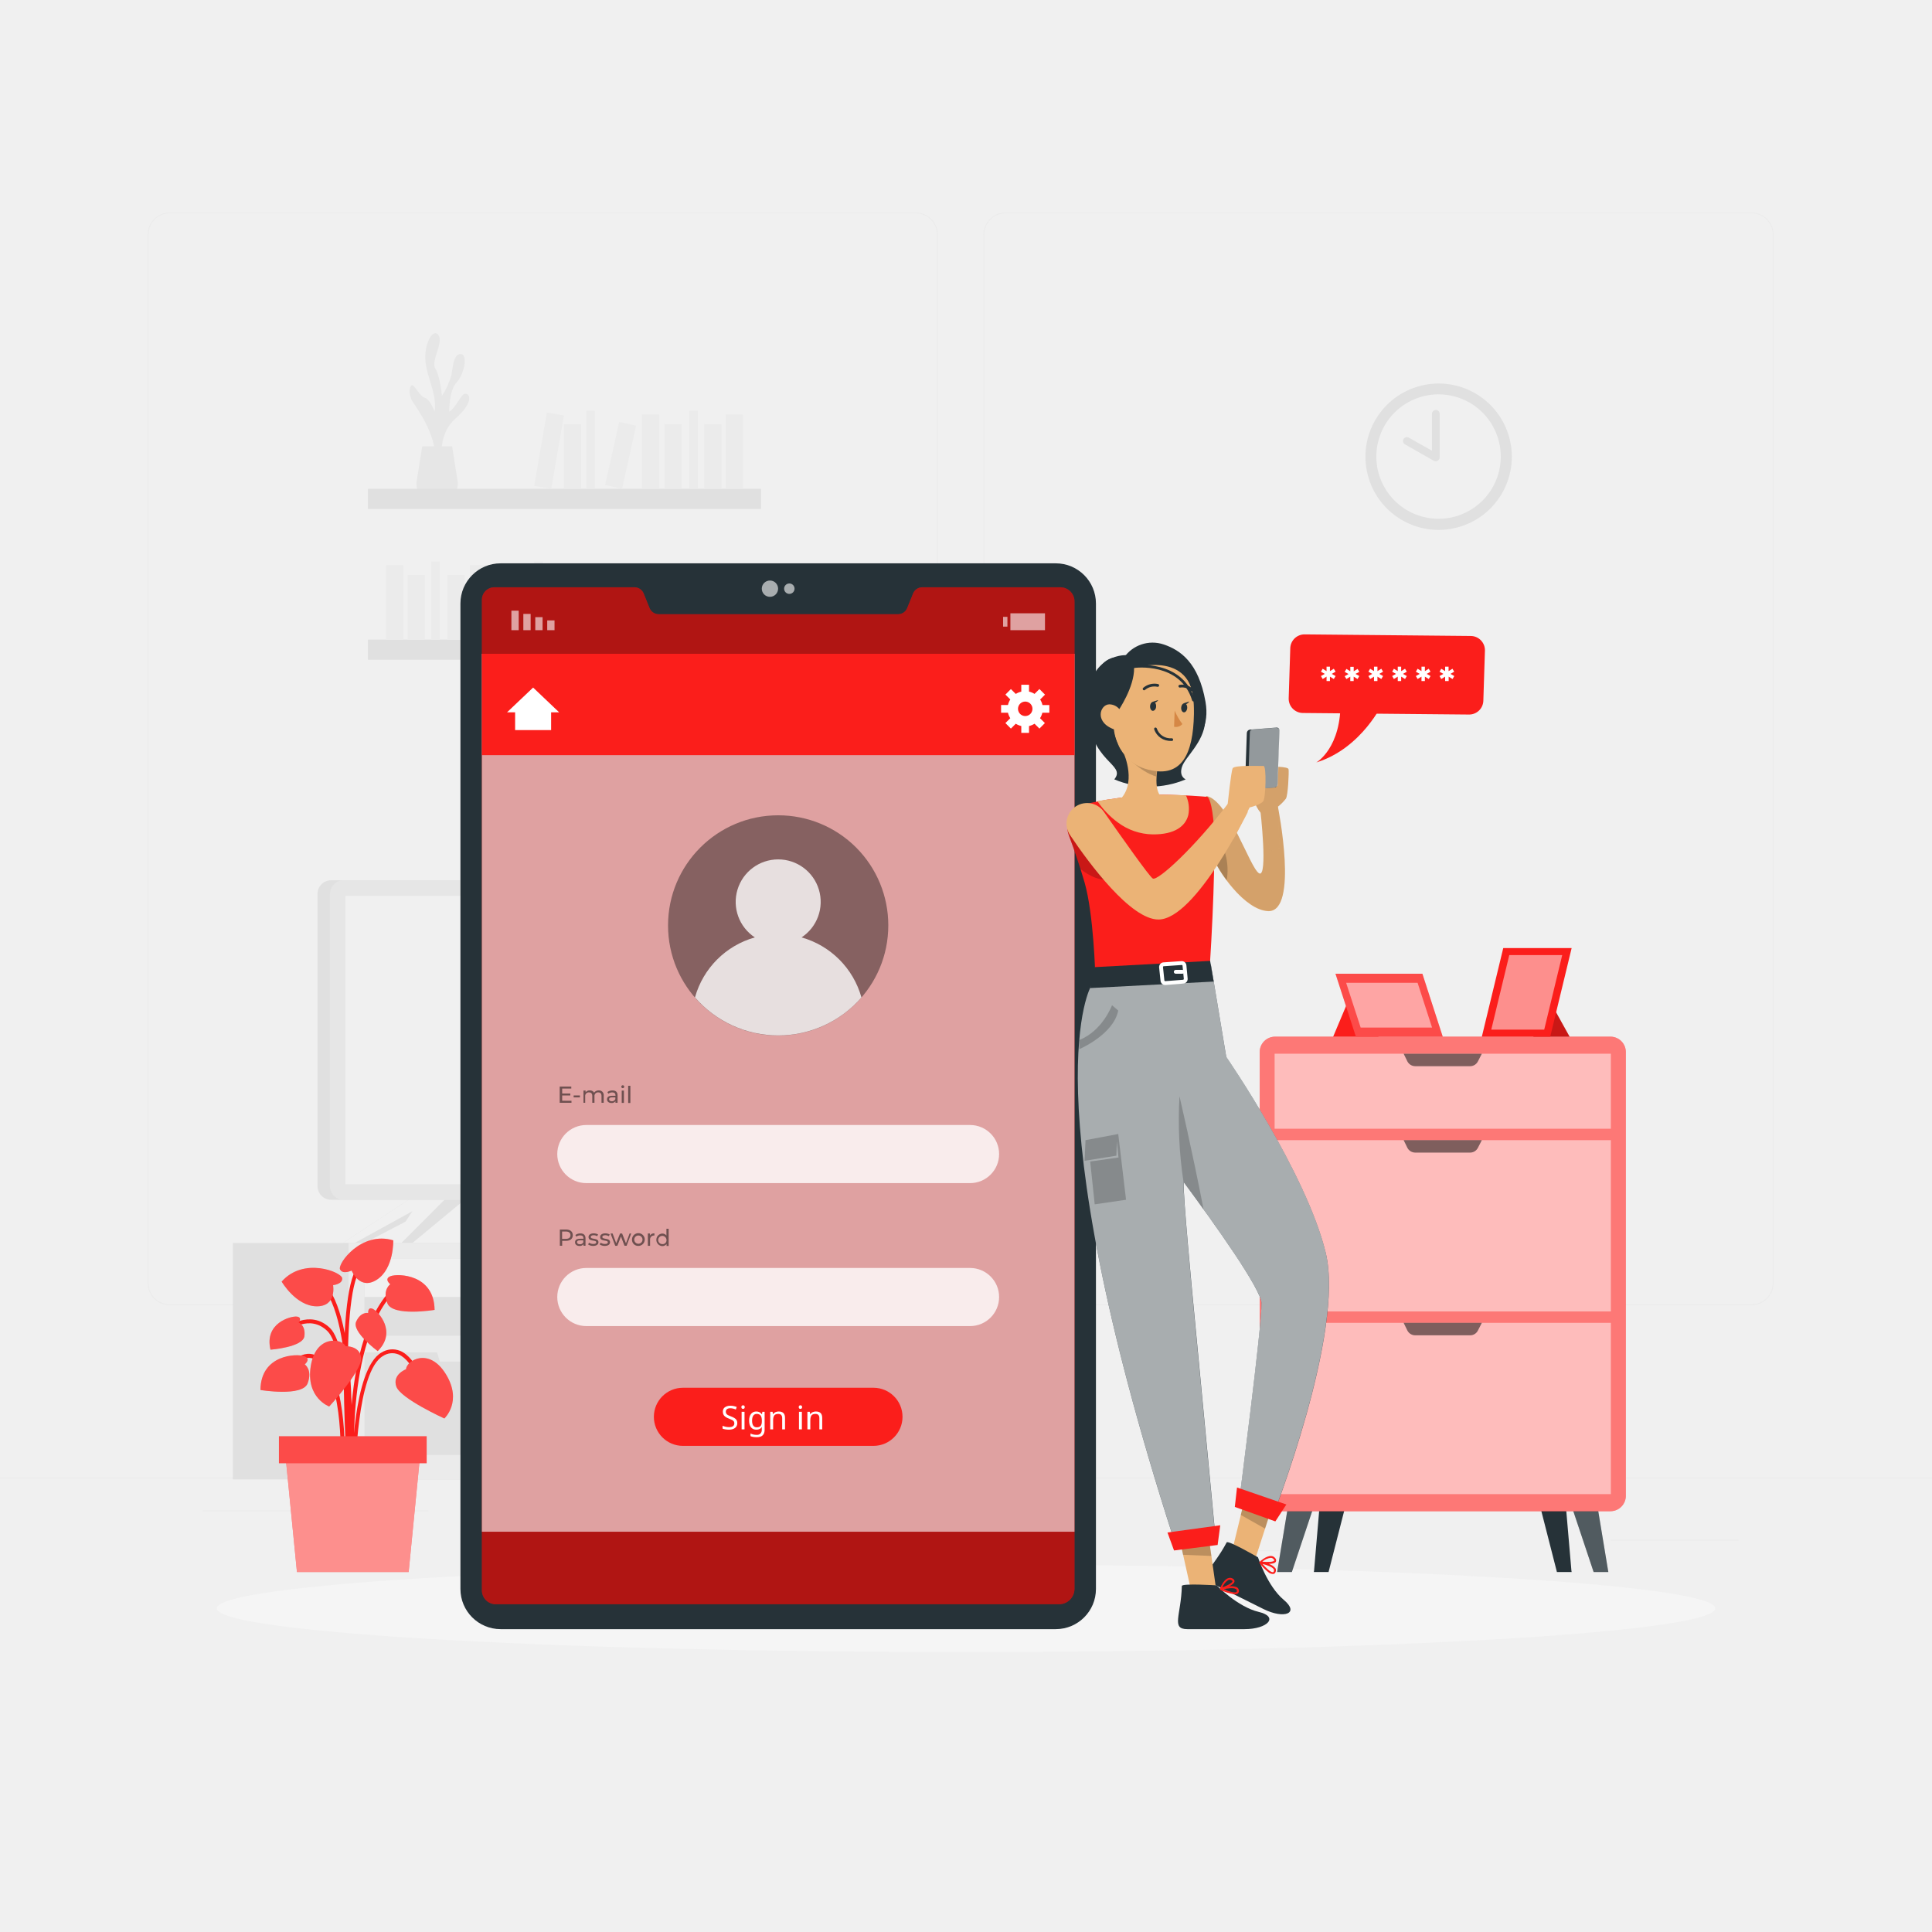
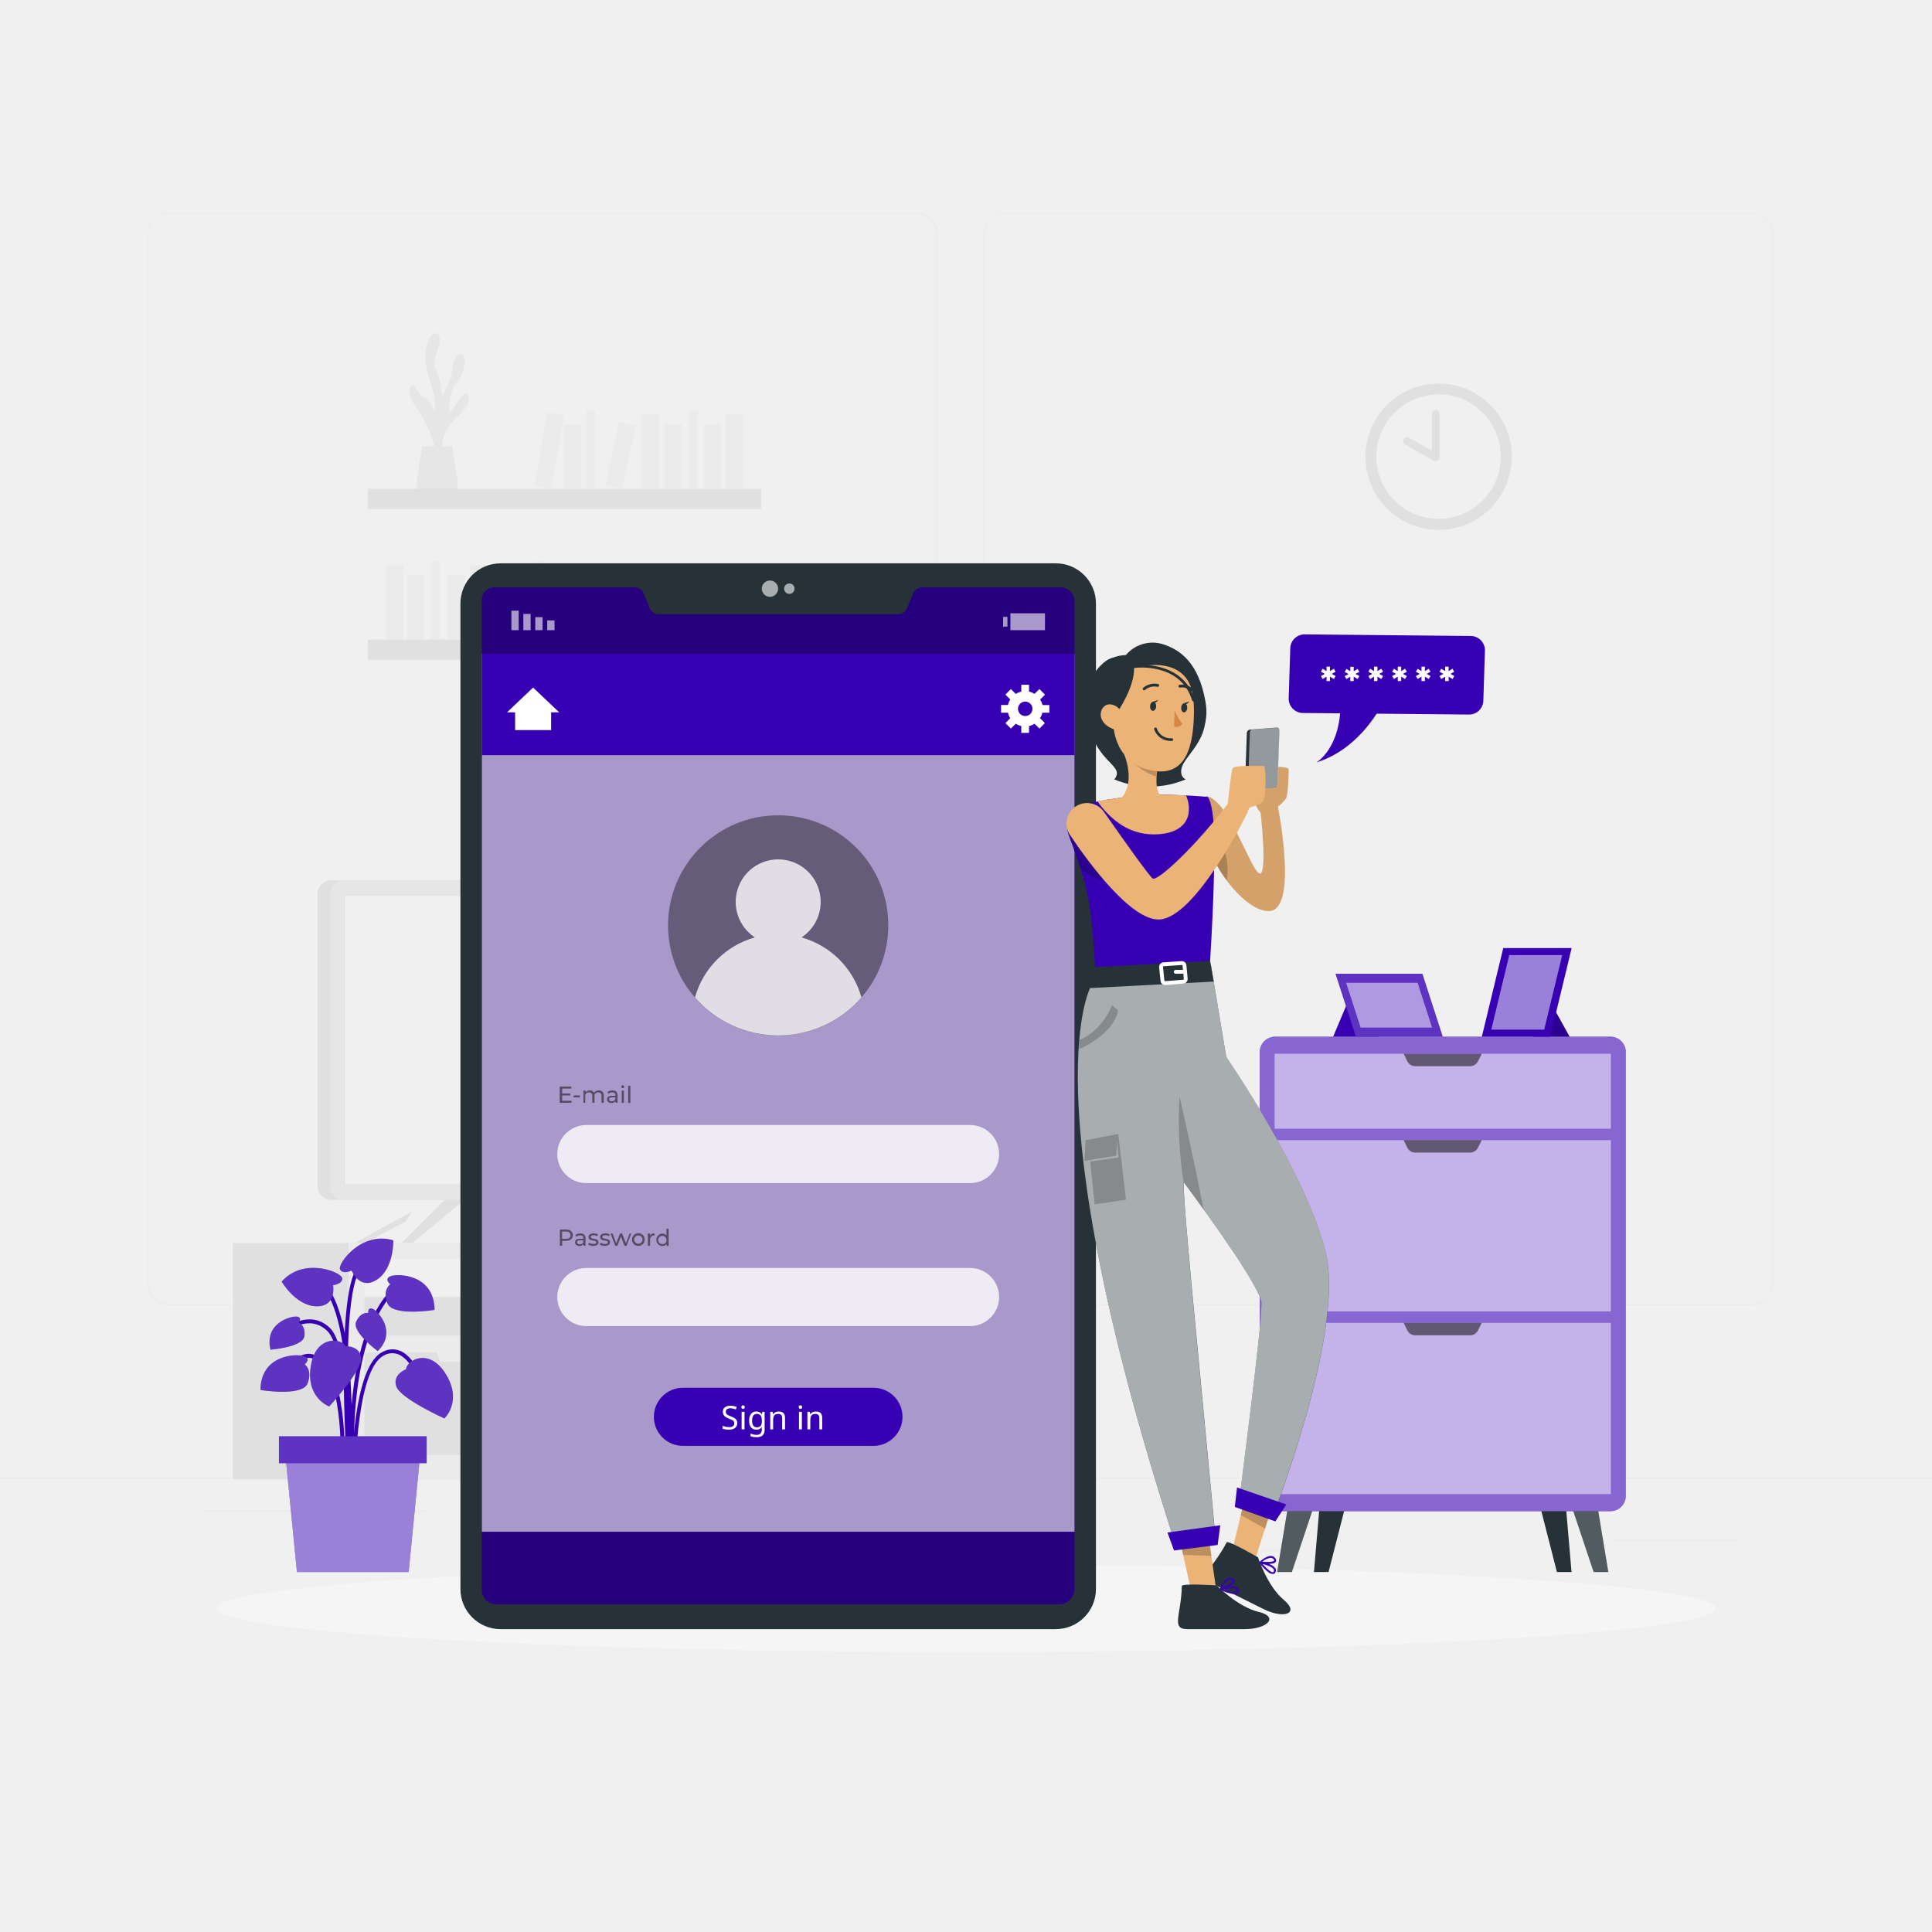
<svg xmlns="http://www.w3.org/2000/svg" viewBox="0 0 500 500">
-   <g id="freepik--background-complete--inject-39">
+   <g id="freepik--background-complete--inject-18">
    <rect y="382.4" width="500" height="0.25" style="fill:#ebebeb" />
    <rect x="416.78" y="398.49" width="33.12" height="0.25" style="fill:#ebebeb" />
    <rect x="322.53" y="401.21" width="8.69" height="0.25" style="fill:#ebebeb" />
    <rect x="396.59" y="389.21" width="19.19" height="0.25" style="fill:#ebebeb" />
    <rect x="52.46" y="390.89" width="43.19" height="0.25" style="fill:#ebebeb" />
    <rect x="104.56" y="390.89" width="6.33" height="0.25" style="fill:#ebebeb" />
    <rect x="131.47" y="395.11" width="93.68" height="0.25" style="fill:#ebebeb" />
    <path d="M237,337.8H43.91a5.71,5.71,0,0,1-5.7-5.71V60.66A5.71,5.71,0,0,1,43.91,55H237a5.71,5.71,0,0,1,5.71,5.71V332.09A5.71,5.71,0,0,1,237,337.8ZM43.91,55.2a5.46,5.46,0,0,0-5.45,5.46V332.09a5.46,5.46,0,0,0,5.45,5.46H237a5.47,5.47,0,0,0,5.46-5.46V60.66A5.47,5.47,0,0,0,237,55.2Z" style="fill:#ebebeb" />
    <path d="M453.31,337.8H260.21a5.72,5.72,0,0,1-5.71-5.71V60.66A5.72,5.72,0,0,1,260.21,55h193.1A5.71,5.71,0,0,1,459,60.66V332.09A5.71,5.71,0,0,1,453.31,337.8ZM260.21,55.2a5.47,5.47,0,0,0-5.46,5.46V332.09a5.47,5.47,0,0,0,5.46,5.46h193.1a5.47,5.47,0,0,0,5.46-5.46V60.66a5.47,5.47,0,0,0-5.46-5.46Z" style="fill:#ebebeb" />
    <polygon points="199.23 308.79 190.8 308.79 185.24 308.79 200.82 321.69 203.68 321.69 206.23 321.69 202.59 316.16 213.21 321.69 215.77 321.69 218.79 321.69 199.23 308.79" style="fill:#e0e0e0" />
    <polygon points="88.75 321.69 94.33 321.69 106.72 315.24 101.31 321.69 106.72 321.69 122.3 308.79 108.31 308.79 88.75 321.69" style="fill:#e0e0e0" />
    <polygon points="103.85 321.69 116.74 308.79 108.31 308.79 88.75 321.69 91.77 321.69 106.72 313.47 101.31 321.69 103.85 321.69" style="fill:#f0f0f0" />
    <path d="M60.26,321.69v61.18H248.68V321.69Zm185.34,24H94.33v-20H245.6Z" style="fill:#e0e0e0" />
    <path d="M90.21,321.69v61.18H248.68V321.69Zm155.39,24H94.33v-20H245.6Z" style="fill:#ebebeb" />
    <rect x="218.02" y="325.66" width="27.58" height="19.99" style="fill:#e0e0e0" />
    <rect x="94.33" y="335.65" width="39.94" height="10" style="fill:#e0e0e0" />
    <rect x="136.78" y="339.71" width="25.69" height="5.94" style="fill:#e0e0e0" />
    <rect x="168.41" y="333.5" width="30.29" height="12.15" style="fill:#e0e0e0" />
    <polygon points="124.4 350 123.67 352.39 113.84 352.39 113.11 350 94.33 350 94.33 376.55 143.18 376.55 143.18 350 124.4 350" style="fill:#e0e0e0" />
    <polygon points="175.54 350 174.81 352.39 164.99 352.39 164.26 350 145.47 350 145.47 376.55 194.33 376.55 194.33 350 175.54 350" style="fill:#e0e0e0" />
    <polygon points="226.69 350 225.96 352.39 216.14 352.39 215.4 350 196.62 350 196.62 376.55 245.47 376.55 245.47 350 226.69 350" style="fill:#e0e0e0" />
    <rect x="82.17" y="227.81" width="136.85" height="82.69" rx="3.53" style="fill:#e0e0e0" />
    <rect x="85.39" y="227.81" width="136.85" height="82.69" rx="3.53" style="fill:#e6e6e6" />
    <rect x="116.49" y="204.75" width="74.65" height="128.81" transform="translate(422.96 115.34) rotate(90)" style="fill:#f0f0f0" />
    <circle cx="372.32" cy="118.17" r="18.94" transform="translate(-17.61 94.9) rotate(-14.19)" style="fill:#e0e0e0" />
    <circle cx="372.32" cy="118.17" r="16.1" transform="translate(171.76 453.38) rotate(-76.72)" style="fill:#f0f0f0" />
    <polyline points="371.56 107.13 371.56 118.38 364.1 114.16" style="fill:#f0f0f0" />
    <path d="M371.56,119.38a1,1,0,0,1-.5-.13L363.6,115a1,1,0,0,1-.37-1.36,1,1,0,0,1,1.36-.38l6,3.38v-9.54a1,1,0,0,1,2,0v11.25a1,1,0,0,1-1,1Z" style="fill:#e0e0e0" />
    <path d="M114.37,118.24s-.92-6,3.48-9.89,4-6.16,2.75-6.46-2.41,3.56-4.34,4.62c0,0-.07-5.5,1.9-7.53s3-7.25,1.12-7.34-2.06,3.1-2.44,5.36a19.15,19.15,0,0,1-2.47,5.46s-.41-4.93-1.68-7,2.12-6.66.81-8.69-3.62,1.84-3.43,6.18,3.1,9,2.42,13.52c0,0-1.28-3.18-2.43-3.47s-2.3-2.4-3.08-3.18-1.73,1.92,0,4.43,6.19,9.23,5.51,14.66Z" style="fill:#e6e6e6" />
    <path d="M117,115.5l1.43,9a4.58,4.58,0,0,1-4.53,5.31h-1.53a4.59,4.59,0,0,1-4.54-5.31l1.44-9Z" style="fill:#e6e6e6" />
    <rect x="95.23" y="126.51" width="101.72" height="5.23" transform="translate(292.18 258.24) rotate(180)" style="fill:#e0e0e0" />
    <rect x="187.79" y="107.24" width="4.48" height="19.26" transform="translate(380.06 233.75) rotate(180)" style="fill:#ebebeb" />
    <rect x="166.12" y="107.24" width="4.48" height="19.26" transform="translate(336.72 233.75) rotate(180)" style="fill:#ebebeb" />
    <rect x="139.85" y="107" width="4.48" height="19.27" transform="translate(262.31 255.71) rotate(-170.22)" style="fill:#ebebeb" />
    <rect x="182.24" y="109.78" width="4.48" height="16.73" transform="translate(368.95 236.29) rotate(180)" style="fill:#ebebeb" />
    <rect x="171.93" y="109.78" width="4.48" height="16.73" transform="translate(348.35 236.29) rotate(180)" style="fill:#ebebeb" />
    <rect x="145.94" y="109.78" width="4.48" height="16.73" transform="translate(296.35 236.29) rotate(180)" style="fill:#ebebeb" />
    <rect x="158.37" y="109.5" width="4.48" height="16.73" transform="translate(291.83 267.75) rotate(-167.47)" style="fill:#ebebeb" />
    <rect x="178.36" y="106.29" width="2.24" height="20.22" transform="translate(358.96 232.8) rotate(180)" style="fill:#ebebeb" />
    <rect x="151.7" y="106.29" width="2.24" height="20.22" transform="translate(305.65 232.8) rotate(180)" style="fill:#ebebeb" />
    <rect x="95.23" y="165.52" width="101.72" height="5.23" style="fill:#e0e0e0" />
    <rect x="99.91" y="146.26" width="4.48" height="19.27" style="fill:#ebebeb" />
    <rect x="121.58" y="146.26" width="4.48" height="19.27" style="fill:#ebebeb" />
    <rect x="147.85" y="146.02" width="4.48" height="19.27" transform="translate(-24.26 27.75) rotate(-9.78)" style="fill:#ebebeb" />
    <rect x="105.47" y="148.8" width="4.48" height="16.73" style="fill:#ebebeb" />
    <rect x="115.77" y="148.8" width="4.48" height="16.73" style="fill:#ebebeb" />
    <rect x="141.76" y="148.8" width="4.48" height="16.73" style="fill:#ebebeb" />
    <rect x="129.33" y="148.51" width="4.48" height="16.73" transform="translate(-30.89 32.27) rotate(-12.53)" style="fill:#ebebeb" />
    <rect x="111.58" y="145.3" width="2.24" height="20.22" style="fill:#ebebeb" />
    <rect x="138.24" y="145.3" width="2.24" height="20.22" style="fill:#ebebeb" />
    <rect x="165.36" y="150.28" width="21.84" height="15.07" style="fill:#ebebeb" />
  </g>
-   <g id="freepik--Shadow--inject-39">
-     <ellipse id="freepik--path--inject-39" cx="250" cy="416.24" rx="193.89" ry="11.32" style="fill:#f5f5f5" />
-   </g>
-   <g id="freepik--Plant--inject-39">
-     <path d="M90.55,379.14c0-.3-1-30-5.81-34.65-4.62-4.48-9.94-.16-10.17,0l-.64-.77c.06-.05,6.24-5.09,11.5,0,5.09,4.94,6.08,34.09,6.12,35.33Z" style="fill:#FB1E1B" />
-     <path d="M91,385c-.14-1.46-3.31-35.74,9.62-50.59l.76.66C88.7,349.58,91.93,384.54,92,384.89Z" style="fill:#FB1E1B" />
-     <path d="M90.73,381.25l-1-.07c0-.4,2.53-40.11-6.9-48.77l.68-.74C93.28,340.66,90.84,379.59,90.73,381.25Z" style="fill:#FB1E1B" />
-     <path d="M92,381.22H91c0-1.1.31-26.93,7.69-31.16a5.3,5.3,0,0,1,4.84-.47c4.48,1.86,6.69,9.79,6.78,10.12l-1,.27c0-.08-2.17-7.8-6.19-9.46a4.29,4.29,0,0,0-4,.41C92.27,354.86,92,381,92,381.22Z" style="fill:#FB1E1B" />
-     <path d="M89.11,381.24l-1-.06c0-.2,1.1-20.31-4.31-27.38-1.3-1.68-2.69-2.49-4.16-2.38-3.5.24-6.46,5.4-6.48,5.45l-.88-.49c.14-.23,3.25-5.68,7.29-6,1.82-.13,3.51.8,5,2.78C90.24,360.56,89.16,380.4,89.11,381.24Z" style="fill:#FB1E1B" />
-     <path d="M90.06,384c-.14-2-3.55-48,2.47-56.18l.8.6c-5.8,7.85-2.3,55-2.27,55.5Z" style="fill:#FB1E1B" />
-     <path d="M105.08,354.36s-3.59,1.33-2.52,4.46S115,367.1,115,367.1s4.76-4.37.39-11.47S105.18,352.12,105.08,354.36Z" style="fill:#FB1E1B" />
+   <g id="freepik--Shadow--inject-18">
+     <ellipse id="freepik--path--inject-18" cx="250" cy="416.24" rx="193.89" ry="11.32" style="fill:#f5f5f5" />
+   </g>
+   <g id="freepik--Plant--inject-18">
+     <path d="M90.55,379.14c0-.3-1-30-5.81-34.65-4.62-4.48-9.94-.16-10.17,0l-.64-.77c.06-.05,6.24-5.09,11.5,0,5.09,4.94,6.08,34.09,6.12,35.33Z" style="fill:#3700B3" />
+     <path d="M91,385c-.14-1.46-3.31-35.74,9.62-50.59l.76.66C88.7,349.58,91.93,384.54,92,384.89Z" style="fill:#3700B3" />
+     <path d="M90.73,381.25l-1-.07c0-.4,2.53-40.11-6.9-48.77l.68-.74C93.28,340.66,90.84,379.59,90.73,381.25Z" style="fill:#3700B3" />
+     <path d="M92,381.22H91c0-1.1.31-26.93,7.69-31.16a5.3,5.3,0,0,1,4.84-.47c4.48,1.86,6.69,9.79,6.78,10.12l-1,.27c0-.08-2.17-7.8-6.19-9.46a4.29,4.29,0,0,0-4,.41C92.27,354.86,92,381,92,381.22Z" style="fill:#3700B3" />
+     <path d="M89.11,381.24l-1-.06c0-.2,1.1-20.31-4.31-27.38-1.3-1.68-2.69-2.49-4.16-2.38-3.5.24-6.46,5.4-6.48,5.45l-.88-.49c.14-.23,3.25-5.68,7.29-6,1.82-.13,3.51.8,5,2.78C90.24,360.56,89.16,380.4,89.11,381.24Z" style="fill:#3700B3" />
+     <path d="M90.06,384c-.14-2-3.55-48,2.47-56.18l.8.6c-5.8,7.85-2.3,55-2.27,55.5Z" style="fill:#3700B3" />
+     <path d="M105.08,354.36s-3.59,1.33-2.52,4.46S115,367.1,115,367.1s4.76-4.37.39-11.47S105.18,352.12,105.08,354.36Z" style="fill:#3700B3" />
    <path d="M105.08,354.36s-3.59,1.33-2.52,4.46S115,367.1,115,367.1s4.76-4.37.39-11.47S105.18,352.12,105.08,354.36Z" style="fill:#fff;opacity:0.2;isolation:isolate" />
-     <path d="M89.45,348.4s3.83-.16,4,3.14S85.2,364,85.2,364s-6.08-2.19-4.78-10.43S88.49,346.37,89.45,348.4Z" style="fill:#FB1E1B" />
+     <path d="M89.45,348.4s3.83-.16,4,3.14S85.2,364,85.2,364s-6.08-2.19-4.78-10.43S88.49,346.37,89.45,348.4Z" style="fill:#3700B3" />
    <path d="M89.45,348.4s3.83-.16,4,3.14S85.2,364,85.2,364s-6.08-2.19-4.78-10.43S88.49,346.37,89.45,348.4Z" style="fill:#fff;opacity:0.2;isolation:isolate" />
-     <path d="M86.2,332.6s2.56-.28,2.35-1.83-9.93-5.56-15.66.91c0,0,3.67,6.31,9,6.39S86.2,332.6,86.2,332.6Z" style="fill:#FB1E1B" />
+     <path d="M86.2,332.6s2.56-.28,2.35-1.83-9.93-5.56-15.66.91c0,0,3.67,6.31,9,6.39S86.2,332.6,86.2,332.6Z" style="fill:#3700B3" />
    <path d="M86.2,332.6s2.56-.28,2.35-1.83-9.93-5.56-15.66.91c0,0,3.67,6.31,9,6.39S86.2,332.6,86.2,332.6Z" style="fill:#fff;opacity:0.2;isolation:isolate" />
-     <path d="M91,328.82s-2.31,1.12-3-.31,5.49-10,13.78-7.51c0,0,.22,7.3-4.24,10.18S91,328.82,91,328.82Z" style="fill:#FB1E1B" />
+     <path d="M91,328.82s-2.31,1.12-3-.31,5.49-10,13.78-7.51c0,0,.22,7.3-4.24,10.18S91,328.82,91,328.82Z" style="fill:#3700B3" />
    <path d="M91,328.82s-2.31,1.12-3-.31,5.49-10,13.78-7.51c0,0,.22,7.3-4.24,10.18S91,328.82,91,328.82Z" style="fill:#fff;opacity:0.2;isolation:isolate" />
-     <path d="M78.87,353.1s1.76-1.42-.14-2.12-11.24-.49-11.33,8.75c0,0,10.87,1.81,12.21-1.71S78.87,353.1,78.87,353.1Z" style="fill:#FB1E1B" />
+     <path d="M78.87,353.1s1.76-1.42-.14-2.12-11.24-.49-11.33,8.75c0,0,10.87,1.81,12.21-1.71S78.87,353.1,78.87,353.1Z" style="fill:#3700B3" />
    <path d="M78.87,353.1s1.76-1.42-.14-2.12-11.24-.49-11.33,8.75c0,0,10.87,1.81,12.21-1.71S78.87,353.1,78.87,353.1Z" style="fill:#fff;opacity:0.2;isolation:isolate" />
-     <path d="M101,332.37s-1.77-1.43.14-2.12,11.23-.5,11.33,8.75c0,0-10.87,1.8-12.22-1.72S101,332.37,101,332.37Z" style="fill:#FB1E1B" />
+     <path d="M101,332.37s-1.77-1.43.14-2.12,11.23-.5,11.33,8.75c0,0-10.87,1.8-12.22-1.72S101,332.37,101,332.37Z" style="fill:#3700B3" />
    <path d="M101,332.37s-1.77-1.43.14-2.12,11.23-.5,11.33,8.75c0,0-10.87,1.8-12.22-1.72S101,332.37,101,332.37Z" style="fill:#fff;opacity:0.2;isolation:isolate" />
-     <path d="M95.29,339.81s-.16-1.73,1.24-1.05,6.26,5.93,1.22,10.91c0,0-6.79-5-5.57-7.65S95.29,339.81,95.29,339.81Z" style="fill:#FB1E1B" />
+     <path d="M95.29,339.81s-.16-1.73,1.24-1.05,6.26,5.93,1.22,10.91c0,0-6.79-5-5.57-7.65S95.29,339.81,95.29,339.81Z" style="fill:#3700B3" />
    <path d="M95.29,339.81s-.16-1.73,1.24-1.05,6.26,5.93,1.22,10.91c0,0-6.79-5-5.57-7.65S95.29,339.81,95.29,339.81Z" style="fill:#fff;opacity:0.2;isolation:isolate" />
-     <path d="M77.29,342.28s1.06-1.38-.49-1.55S68.35,342.4,70,349.3c0,0,8.42-.63,8.78-3.5S77.29,342.28,77.29,342.28Z" style="fill:#FB1E1B" />
+     <path d="M77.29,342.28s1.06-1.38-.49-1.55S68.35,342.4,70,349.3c0,0,8.42-.63,8.78-3.5S77.29,342.28,77.29,342.28Z" style="fill:#3700B3" />
    <path d="M77.29,342.28s1.06-1.38-.49-1.55S68.35,342.4,70,349.3c0,0,8.42-.63,8.78-3.5S77.29,342.28,77.29,342.28Z" style="fill:#fff;opacity:0.2;isolation:isolate" />
-     <polygon points="105.76 406.84 76.85 406.84 73.73 375.19 108.87 375.19 105.76 406.84" style="fill:#FB1E1B" />
+     <polygon points="105.76 406.84 76.85 406.84 73.73 375.19 108.87 375.19 105.76 406.84" style="fill:#3700B3" />
    <polygon points="105.76 406.84 76.85 406.84 73.73 375.19 108.87 375.19 105.76 406.84" style="fill:#fff;opacity:0.5;isolation:isolate" />
-     <rect x="72.19" y="371.7" width="38.23" height="6.98" style="fill:#FB1E1B" />
+     <rect x="72.19" y="371.7" width="38.23" height="6.98" style="fill:#3700B3" />
    <rect x="72.19" y="371.7" width="38.23" height="6.98" style="fill:#fff;opacity:0.2;isolation:isolate" />
  </g>
-   <g id="freepik--Interior--inject-39">
+   <g id="freepik--Interior--inject-18">
    <polyline points="340.02 406.84 340.08 406.47 341.77 386.69 348.98 386.69 343.83 406.84" style="fill:#263238" />
    <polyline points="406.74 406.84 406.68 406.47 404.98 386.69 397.78 386.69 402.93 406.84" style="fill:#263238" />
    <polyline points="330.52 406.84 330.58 406.47 333.86 386.69 341.06 386.69 334.33 406.84" style="fill:#263238" />
    <polyline points="416.24 406.84 416.17 406.47 412.9 386.69 405.7 386.69 412.43 406.84" style="fill:#263238" />
    <g style="opacity:0.2;isolation:isolate">
      <polyline points="330.52 406.84 330.58 406.47 333.86 386.69 341.06 386.69 334.33 406.84" style="fill:#fff" />
      <polyline points="416.24 406.84 416.17 406.47 412.9 386.69 405.7 386.69 412.43 406.84" style="fill:#fff" />
    </g>
-     <rect x="326.01" y="268.29" width="94.75" height="122.81" rx="3.98" style="fill:#FB1E1B" />
+     <rect x="326.01" y="268.29" width="94.75" height="122.81" rx="3.98" style="fill:#3700B3" />
    <rect x="326.01" y="268.29" width="94.75" height="122.81" rx="3.98" style="fill:#fff;opacity:0.4;isolation:isolate" />
    <rect x="329.87" y="295.07" width="87.02" height="44.33" style="fill:#fff;opacity:0.5;isolation:isolate" />
    <rect x="329.87" y="342.35" width="87.02" height="44.33" style="fill:#fff;opacity:0.5;isolation:isolate" />
    <rect x="329.87" y="272.7" width="87.02" height="19.41" style="fill:#fff;opacity:0.5;isolation:isolate" />
    <path d="M380.5,275.93H366.26a2.3,2.3,0,0,1-2.05-1.28l-.95-1.95H383.5l-1,1.95A2.27,2.27,0,0,1,380.5,275.93Z" style="opacity:0.5;isolation:isolate" />
    <path d="M380.5,298.29H366.26a2.28,2.28,0,0,1-2.05-1.28l-.95-1.94H383.5l-1,1.94A2.25,2.25,0,0,1,380.5,298.29Z" style="opacity:0.5;isolation:isolate" />
    <path d="M380.5,345.58H366.26a2.28,2.28,0,0,1-2.05-1.28l-.95-1.95H383.5l-1,1.95A2.25,2.25,0,0,1,380.5,345.58Z" style="opacity:0.5;isolation:isolate" />
-     <polygon points="398.69 254.74 406.21 268.29 396.85 268.29 398.69 254.74" style="fill:#FB1E1B" />
+     <polygon points="398.69 254.74 406.21 268.29 396.85 268.29 398.69 254.74" style="fill:#3700B3" />
    <polygon points="398.69 254.74 406.21 268.29 396.85 268.29 398.69 254.74" style="opacity:0.2;isolation:isolate" />
-     <polygon points="401.2 268.29 383.5 268.29 389.04 245.36 406.74 245.36 401.2 268.29" style="fill:#FB1E1B" />
+     <polygon points="401.2 268.29 383.5 268.29 389.04 245.36 406.74 245.36 401.2 268.29" style="fill:#3700B3" />
    <polygon points="385.94 266.47 390.6 247.18 404.3 247.18 399.64 266.47 385.94 266.47" style="fill:#fff;opacity:0.5;isolation:isolate" />
-     <polygon points="349.41 257.85 345.02 268.29 356.76 268.29 349.41 257.85" style="fill:#FB1E1B" />
-     <polygon points="373.38 268.29 350.9 268.29 345.62 252 368.11 252 373.38 268.29" style="fill:#FB1E1B" />
+     <polygon points="349.41 257.85 345.02 268.29 356.76 268.29 349.41 257.85" style="fill:#3700B3" />
+     <polygon points="373.38 268.29 350.9 268.29 345.62 252 368.11 252 373.38 268.29" style="fill:#3700B3" />
    <polygon points="373.38 268.29 350.9 268.29 345.62 252 368.11 252 373.38 268.29" style="fill:#fff;opacity:0.2;isolation:isolate" />
    <polygon points="352.14 265.94 348.38 254.35 366.87 254.35 370.62 265.94 352.14 265.94" style="fill:#fff;opacity:0.5;isolation:isolate" />
  </g>
-   <g id="freepik--Device--inject-39">
+   <g id="freepik--Device--inject-18">
    <rect x="119.16" y="145.79" width="164.47" height="275.83" rx="10.4" style="fill:#263238" />
-     <path d="M278.08,155.7V411.18a4,4,0,0,1-4.09,4H128.36a3.6,3.6,0,0,1-3.65-3.69V155.37a3.24,3.24,0,0,1,3.13-3.38h36.41a2.57,2.57,0,0,1,2.34,1.63l1.51,3.72a2.55,2.55,0,0,0,2.34,1.62h62a2.53,2.53,0,0,0,2.34-1.6l1.51-3.73a2.57,2.57,0,0,1,2.34-1.64h35.89A3.67,3.67,0,0,1,278.08,155.7Z" style="fill:#FB1E1B" />
+     <path d="M278.08,155.7V411.18a4,4,0,0,1-4.09,4H128.36a3.6,3.6,0,0,1-3.65-3.69V155.37a3.24,3.24,0,0,1,3.13-3.38h36.41a2.57,2.57,0,0,1,2.34,1.63l1.51,3.72a2.55,2.55,0,0,0,2.34,1.62h62a2.53,2.53,0,0,0,2.34-1.6l1.51-3.73a2.57,2.57,0,0,1,2.34-1.64h35.89A3.67,3.67,0,0,1,278.08,155.7Z" style="fill:#3700B3" />
    <path d="M278.08,155.7V411.18a4,4,0,0,1-4.09,4H128.36a3.6,3.6,0,0,1-3.65-3.69V155.37a3.24,3.24,0,0,1,3.13-3.38h36.41a2.57,2.57,0,0,1,2.34,1.63l1.51,3.72a2.55,2.55,0,0,0,2.34,1.62h62a2.53,2.53,0,0,0,2.34-1.6l1.51-3.73a2.57,2.57,0,0,1,2.34-1.64h35.89A3.67,3.67,0,0,1,278.08,155.7Z" style="opacity:0.3;isolation:isolate" />
    <rect x="124.71" y="169.2" width="153.37" height="227.21" style="fill:#fff;opacity:0.6;isolation:isolate" />
    <rect x="141.61" y="160.56" width="1.89" height="2.53" transform="translate(285.12 323.65) rotate(180)" style="fill:#fff;opacity:0.6;isolation:isolate" />
    <rect x="138.52" y="159.72" width="1.89" height="3.37" transform="translate(278.94 322.81) rotate(180)" style="fill:#fff;opacity:0.6;isolation:isolate" />
    <rect x="135.44" y="158.88" width="1.89" height="4.21" transform="translate(272.77 321.97) rotate(180)" style="fill:#fff;opacity:0.6;isolation:isolate" />
    <rect x="132.35" y="158.03" width="1.89" height="5.05" transform="translate(266.59 321.12) rotate(180)" style="fill:#fff;opacity:0.6;isolation:isolate" />
    <rect x="259.6" y="159.64" width="1.12" height="2.53" style="fill:#fff;opacity:0.6;isolation:isolate" />
    <rect x="261.5" y="158.72" width="8.95" height="4.37" transform="translate(531.94 321.81) rotate(180)" style="fill:#fff;opacity:0.6;isolation:isolate" />
    <path d="M201.37,152.35a2.11,2.11,0,1,1-2.11-2.11A2.1,2.1,0,0,1,201.37,152.35Z" style="fill:#fff;opacity:0.6;isolation:isolate" />
    <path d="M205.63,152.35a1.35,1.35,0,1,1-1.35-1.35A1.35,1.35,0,0,1,205.63,152.35Z" style="fill:#fff;opacity:0.6;isolation:isolate" />
-     <rect x="124.71" y="169.2" width="153.37" height="26.23" style="fill:#FB1E1B" />
+     <rect x="124.71" y="169.2" width="153.37" height="26.23" style="fill:#3700B3" />
    <path d="M271.57,184.46v-2h-1.78a4.43,4.43,0,0,0-.6-1.43l1.26-1.26L269,178.32l-1.26,1.26a4.5,4.5,0,0,0-1.43-.59v-1.78h-2V179a4.6,4.6,0,0,0-1.43.59l-1.26-1.26-1.42,1.43,1.26,1.26a4.43,4.43,0,0,0-.6,1.43h-1.78v2h1.78a4.47,4.47,0,0,0,.6,1.42l-1.26,1.26,1.42,1.43,1.26-1.26a4.88,4.88,0,0,0,1.43.6v1.77h2v-1.77a4.77,4.77,0,0,0,1.43-.6l1.26,1.26,1.42-1.43-1.26-1.26a4.47,4.47,0,0,0,.6-1.42Zm-6.24.85a1.87,1.87,0,1,1,1.87-1.86A1.86,1.86,0,0,1,265.33,185.31Z" style="fill:#fff" />
    <polygon points="137.97 177.94 131.22 184.35 133.31 184.35 133.31 188.95 142.63 188.95 142.63 184.35 144.71 184.35 137.97 177.94" style="fill:#fff" />
    <path d="M229.89,239.47A28.5,28.5,0,1,1,201.4,211,28.44,28.44,0,0,1,229.89,239.47Z" style="opacity:0.4;isolation:isolate" />
    <path d="M222.94,258.13a28.5,28.5,0,0,1-43.08,0,22.38,22.38,0,0,1,15.49-15.53,11,11,0,1,1,12.09,0A22.41,22.41,0,0,1,222.94,258.13Z" style="fill:#fff;opacity:0.8" />
    <g style="opacity:0.5;isolation:isolate">
      <path d="M147.9,284.88v.52h-3.05v-4.2h3v.52h-2.36V283h2.11v.51h-2.11v1.36Z" />
      <path d="M148.46,283.5h1.62v.5h-1.62Z" />
      <path d="M156.24,283.57v1.83h-.57v-1.76c0-.63-.3-.93-.82-.93a.92.92,0,0,0-1,1.05v1.64h-.57v-1.76c0-.63-.3-.93-.83-.93a.92.92,0,0,0-1,1.05v1.64H151v-3.18h.55v.48a1.25,1.25,0,0,1,1.09-.51,1.18,1.18,0,0,1,1.11.59,1.43,1.43,0,0,1,1.22-.59A1.22,1.22,0,0,1,156.24,283.57Z" />
      <path d="M159.83,283.48v1.92h-.55V285a1.18,1.18,0,0,1-1,.46c-.72,0-1.18-.39-1.18-.94s.33-.93,1.28-.93h.91v-.11c0-.49-.28-.77-.85-.77a1.62,1.62,0,0,0-1,.34l-.24-.43a2.07,2.07,0,0,1,1.31-.41C159.33,282.19,159.83,282.61,159.83,283.48Zm-.58.95V284h-.89c-.57,0-.73.23-.73.5s.26.51.7.51A.93.93,0,0,0,159.25,284.43Z" />
      <path d="M160.79,281.24a.38.38,0,0,1,.39-.38.38.38,0,1,1-.39.38Zm.11,1h.57v3.18h-.57Z" />
      <path d="M162.57,281h.57v4.45h-.57Z" />
    </g>
    <g style="opacity:0.8">
      <path d="M251.05,306.19H151.74a7.52,7.52,0,0,1-7.52-7.52h0a7.52,7.52,0,0,1,7.52-7.52h99.31a7.52,7.52,0,0,1,7.52,7.52h0A7.52,7.52,0,0,1,251.05,306.19Z" style="fill:#fff" />
    </g>
    <g style="opacity:0.5">
      <path d="M148.24,319.67c0,.91-.66,1.46-1.75,1.46h-1v1.27h-.6v-4.2h1.64C147.58,318.2,148.24,318.75,148.24,319.67Zm-.6,0c0-.6-.4-.95-1.17-.95h-1v1.89h1C147.24,320.61,147.64,320.26,147.64,319.67Z" />
      <path d="M151.53,320.48v1.92H151V322a1.17,1.17,0,0,1-1,.46c-.72,0-1.18-.39-1.18-.94s.33-.93,1.28-.93H151v-.11c0-.49-.28-.77-.85-.77a1.62,1.62,0,0,0-1,.34l-.24-.43a2.1,2.1,0,0,1,1.32-.41C151,319.19,151.53,319.61,151.53,320.48Zm-.58.95V321h-.89c-.57,0-.73.23-.73.5s.27.51.7.51A.92.92,0,0,0,151,321.43Z" />
      <path d="M152.2,322.06l.24-.45a2,2,0,0,0,1.11.33c.53,0,.76-.16.76-.43,0-.72-2-.1-2-1.37,0-.56.51-.95,1.32-.95a2.32,2.32,0,0,1,1.16.29l-.25.45a1.67,1.67,0,0,0-.91-.25c-.51,0-.75.19-.75.44,0,.75,2,.14,2,1.37,0,.58-.53.95-1.37.95A2.27,2.27,0,0,1,152.2,322.06Z" />
      <path d="M155.2,322.06l.24-.45a2.06,2.06,0,0,0,1.12.33c.53,0,.75-.16.75-.43,0-.72-2-.1-2-1.37,0-.56.51-.95,1.33-.95a2.34,2.34,0,0,1,1.16.29l-.25.45a1.73,1.73,0,0,0-.92-.25c-.5,0-.75.19-.75.44,0,.75,2,.14,2,1.37,0,.58-.53.95-1.38.95A2.29,2.29,0,0,1,155.2,322.06Z" />
      <path d="M163.36,319.22l-1.19,3.18h-.55L160.7,320l-.93,2.41h-.55L158,319.22h.54l.93,2.53,1-2.53H161l1,2.54.94-2.54Z" />
      <path d="M163.56,320.81a1.65,1.65,0,1,1,1.65,1.63A1.58,1.58,0,0,1,163.56,320.81Zm2.72,0a1.07,1.07,0,1,0-2.14,0,1.07,1.07,0,1,0,2.14,0Z" />
      <path d="M169.37,319.19v.56h-.13a1,1,0,0,0-1,1.08v1.58h-.58v-3.18h.55v.53A1.22,1.22,0,0,1,169.37,319.19Z" />
      <path d="M173.05,318v4.45h-.55v-.5a1.35,1.35,0,0,1-1.14.54,1.63,1.63,0,0,1,0-3.25,1.35,1.35,0,0,1,1.11.51V318Zm-.57,2.86a1.07,1.07,0,1,0-1.07,1.12A1,1,0,0,0,172.48,320.81Z" />
    </g>
    <g style="opacity:0.8">
      <path d="M251.05,343.19H151.74a7.52,7.52,0,0,1-7.52-7.52h0a7.52,7.52,0,0,1,7.52-7.52h99.31a7.52,7.52,0,0,1,7.52,7.52h0A7.52,7.52,0,0,1,251.05,343.19Z" style="fill:#fff" />
    </g>
-     <path d="M226.05,374.19H176.74a7.52,7.52,0,0,1-7.52-7.52h0a7.52,7.52,0,0,1,7.52-7.52h49.31a7.52,7.52,0,0,1,7.52,7.52h0A7.52,7.52,0,0,1,226.05,374.19Z" style="fill:#FB1E1B" />
+     <path d="M226.05,374.19H176.74a7.52,7.52,0,0,1-7.52-7.52h0a7.52,7.52,0,0,1,7.52-7.52h49.31a7.52,7.52,0,0,1,7.52,7.52h0A7.52,7.52,0,0,1,226.05,374.19Z" style="fill:#3700B3" />
    <text transform="translate(186.56 369.92)" style="font-size:8.476px;fill:#fff;font-family:Montserrat-Medium, Montserrat;font-weight:500">Sign in</text>
  </g>
-   <g id="freepik--speech-bubble--inject-39">
-     <path d="M380.1,184.92l-42.94-.4a3.7,3.7,0,0,1-3.65-3.74l.41-12.95a3.69,3.69,0,0,1,3.73-3.65l43,.41a3.7,3.7,0,0,1,3.65,3.74l-.41,12.95A3.68,3.68,0,0,1,380.1,184.92Z" style="fill:#FB1E1B" />
-     <path d="M358,181.65s-5.44,12-17.34,15.67c0,0,6.6-3.7,6.26-16.31Z" style="fill:#FB1E1B" />
+   <g id="freepik--speech-bubble--inject-18">
+     <path d="M380.1,184.92l-42.94-.4a3.7,3.7,0,0,1-3.65-3.74l.41-12.95a3.69,3.69,0,0,1,3.73-3.65l43,.41a3.7,3.7,0,0,1,3.65,3.74l-.41,12.95A3.68,3.68,0,0,1,380.1,184.92Z" style="fill:#3700B3" />
+     <path d="M358,181.65s-5.44,12-17.34,15.67c0,0,6.6-3.7,6.26-16.31Z" style="fill:#3700B3" />
    <path d="M344.65,174.4l1,.56-.46.77-1-.62,0,1.14h-.88v-1.14l-1,.62-.45-.77,1-.56-1-.56.45-.77,1,.62v-1.15h.88l0,1.15,1-.62.46.77Z" style="fill:#fff" />
    <path d="M350.79,174.4l1,.56-.46.77-1-.62,0,1.14h-.88v-1.14l-1,.62L348,175l1-.56-1-.56.46-.77,1,.62v-1.15h.88l0,1.15,1-.62.46.77Z" style="fill:#fff" />
    <path d="M356.94,174.4l1,.56-.46.77-1-.62,0,1.14h-.89v-1.14l-1,.62-.45-.77,1-.56-1-.56.45-.77,1,.62v-1.15h.89l0,1.15,1-.62.46.77Z" style="fill:#fff" />
    <path d="M363.08,174.4l1,.56-.46.77-1-.62,0,1.14h-.88v-1.14l-1,.62-.45-.77,1-.56-1-.56.45-.77,1,.62v-1.15h.88l0,1.15,1-.62.46.77Z" style="fill:#fff" />
    <path d="M369.22,174.4l1,.56-.46.77-1-.62,0,1.14h-.88v-1.14l-1,.62-.46-.77,1-.56-1-.56.46-.77,1,.62v-1.15h.88l0,1.15,1-.62.46.77Z" style="fill:#fff" />
    <path d="M375.37,174.4l1,.56-.46.77-1-.62,0,1.14H374v-1.14l-1,.62-.45-.77,1-.56-1-.56.45-.77,1,.62v-1.15h.89l0,1.15,1-.62.46.77Z" style="fill:#fff" />
  </g>
-   <g id="freepik--Character--inject-39">
+   <g id="freepik--Character--inject-18">
    <path d="M312.14,206c5.72.89,11.27,18.51,13.68,20s.34-16.5.34-16.5l4.58-.61s5.42,27.12-2.49,26.92c-6-.15-13.2-10.22-15-15.35Z" style="fill:#ebb376" />
    <path d="M328.25,235.74c-3.65-.09-7.74-3.84-10.78-7.92a30.19,30.19,0,0,1-4.18-7.43l-.59-7.4-.56-7c5.72.89,11.27,18.51,13.68,20s.34-16.5.34-16.5l4.58-.61S336.16,235.94,328.25,235.74Z" style="opacity:0.1;isolation:isolate" />
    <path d="M317.47,227.82a30.19,30.19,0,0,1-4.18-7.43l-.59-7.4h0S318.94,219.27,317.47,227.82Z" style="opacity:0.2;isolation:isolate" />
    <path d="M291.08,169.56s-10.19-.12-9.7,13.89,10.29,14.2,7,18.25a23.67,23.67,0,0,0,18.48,0s-1.81-.71-.95-3.28,5.58-6.25,6-11.67S301.62,168.16,291.08,169.56Z" style="fill:#263238" />
    <path d="M301.15,196.38s13-2.41,10.83-14.77c-1.78-10.13-6.51-13.38-10.83-14.83a9,9,0,0,0-10.31,3.46s-8.82-2.5-7.29,12S294.66,203,301.15,196.38Z" style="fill:#263238" />
    <polygon points="324.85 403.49 319.07 400.53 321.17 391.89 323.11 383.98 330.39 386.36 327.46 395.43 324.85 403.49" style="fill:#ebb376" />
    <path d="M317.46,399.17c.34-.64,8.1,3.86,8.1,3.86s2.43,7.47,6.66,11,.12,5.05-5.23,2.39l-13.24-6.6C310,407.91,313.94,405.85,317.46,399.17Z" style="fill:#263238" />
-     <path d="M328.19,406.83a13.43,13.43,0,0,1-2.25-2.32.16.16,0,0,1,0-.07h0a.28.28,0,0,1,0-.09h0a.13.13,0,0,1,0-.06h0a.15.15,0,0,1,.06-.09c.07-.07,1.67-1.6,3-1.51a1.37,1.37,0,0,1,1,.54.82.82,0,0,1,.19.94c-.24.41-1,.54-1.84.57a3.66,3.66,0,0,1,1.7,1.09.94.94,0,0,1,.15.75c-.11.54-.4.71-.62.76A1.85,1.85,0,0,1,328.19,406.83Zm-1.45-2.09c.93,1.09,2.18,2.27,2.71,2.14.05,0,.19,0,.26-.39a.49.49,0,0,0-.09-.4C329.21,405.47,327.73,405,326.74,404.74Zm2.66-1.41a.9.9,0,0,0-.49-.17,3.93,3.93,0,0,0-2.23,1c1.41.14,2.87.08,3.07-.27.06-.11-.07-.3-.16-.41A.86.86,0,0,0,329.4,403.33Z" style="fill:#FB1E1B" />
+     <path d="M328.19,406.83a13.43,13.43,0,0,1-2.25-2.32.16.16,0,0,1,0-.07h0a.28.28,0,0,1,0-.09h0a.13.13,0,0,1,0-.06h0a.15.15,0,0,1,.06-.09c.07-.07,1.67-1.6,3-1.51a1.37,1.37,0,0,1,1,.54.82.82,0,0,1,.19.94c-.24.41-1,.54-1.84.57a3.66,3.66,0,0,1,1.7,1.09.94.94,0,0,1,.15.75c-.11.54-.4.71-.62.76A1.85,1.85,0,0,1,328.19,406.83Zm-1.45-2.09c.93,1.09,2.18,2.27,2.71,2.14.05,0,.19,0,.26-.39a.49.49,0,0,0-.09-.4C329.21,405.47,327.73,405,326.74,404.74Zm2.66-1.41a.9.9,0,0,0-.49-.17,3.93,3.93,0,0,0-2.23,1c1.41.14,2.87.08,3.07-.27.06-.11-.07-.3-.16-.41A.86.86,0,0,0,329.4,403.33Z" style="fill:#3700B3" />
    <polygon points="327.39 395.61 321.11 392.06 323.07 384.06 330.38 386.4 327.39 395.61" style="opacity:0.2;isolation:isolate" />
    <polygon points="314.65 410.71 308.04 410.71 306.15 402.21 304.43 394.42 312.16 393.24 313.48 402.49 314.65 410.71" style="fill:#ebb376" />
    <path d="M305.86,410.45c0-.73,9-.16,9-.16s5.51,5.6,10.86,6.86,2.36,4.47-3.62,4.47H307.27C303,421.62,305.68,418,305.86,410.45Z" style="fill:#263238" />
-     <path d="M319.53,412.58a11.34,11.34,0,0,1-3.71-1.13l-.08-.06h0l0-.05a.31.31,0,0,1,0-.19c0-.08.79-2.17,2-2.68a1.38,1.38,0,0,1,1.16,0c.41.2.6.45.59.76,0,.47-.67.94-1.4,1.33a3.54,3.54,0,0,1,2,.22,1,1,0,0,1,.48.6.87.87,0,0,1-.22,1A1.24,1.24,0,0,1,319.53,412.58Zm-2.89-1.28c1.32.55,3,1.05,3.38.7,0,0,.15-.12.06-.47a.47.47,0,0,0-.25-.31C319.18,410.84,317.65,411.07,316.64,411.3Zm1.6-2.47a.94.94,0,0,0-.36.08,4,4,0,0,0-1.54,1.92c1.33-.5,2.61-1.2,2.63-1.6,0-.13-.19-.24-.31-.3A.92.92,0,0,0,318.24,408.83Z" style="fill:#FB1E1B" />
+     <path d="M319.53,412.58a11.34,11.34,0,0,1-3.71-1.13l-.08-.06h0l0-.05a.31.31,0,0,1,0-.19c0-.08.79-2.17,2-2.68a1.38,1.38,0,0,1,1.16,0c.41.2.6.45.59.76,0,.47-.67.94-1.4,1.33a3.54,3.54,0,0,1,2,.22,1,1,0,0,1,.48.6.87.87,0,0,1-.22,1A1.24,1.24,0,0,1,319.53,412.58Zm-2.89-1.28c1.32.55,3,1.05,3.38.7,0,0,.15-.12.06-.47a.47.47,0,0,0-.25-.31C319.18,410.84,317.65,411.07,316.64,411.3Zm1.6-2.47a.94.94,0,0,0-.36.08,4,4,0,0,0-1.54,1.92c1.33-.5,2.61-1.2,2.63-1.6,0-.13-.19-.24-.31-.3A.92.92,0,0,0,318.24,408.83Z" style="fill:#3700B3" />
    <polygon points="313.5 402.68 306.17 402.38 304.44 394.5 312.17 393.28 313.5 402.68" style="opacity:0.2;isolation:isolate" />
    <path d="M282.42,255.14l16.23-2.6,14.71-3,4,24s20.71,30,25.73,50.64-13.81,68.52-13.81,68.52l-8.65-3.83s6-46.05,5.86-51.58c-.09-3.6-11.9-20.2-20.16-31.39-.24,2.81,2.44,30.82,2.44,30.82l5.83,61.4H303.7C266.22,281.73,282.42,255.14,282.42,255.14Z" style="fill:#263238" />
    <path d="M303.7,398.08h10.86l-5.83-61.4s-2.66-28.2-2.44-30.82c1.63,2.21,3.4,4.62,5.19,7.11,7.27,10.11,14.9,21.38,15,24.27.14,5.54-5.86,51.59-5.86,51.59l8.65,3.83s18.83-47.9,13.81-68.53-25.73-50.63-25.73-50.63l-4-24-14.71,3-16.23,2.6S266.22,281.73,303.7,398.08Z" style="fill:#fff;opacity:0.6;isolation:isolate" />
-     <polygon points="320.14 384.96 332.91 389.36 330.06 393.74 319.57 389.99 320.14 384.96" style="fill:#FB1E1B" />
-     <polygon points="302.14 396.61 315.8 394.74 315.12 399.84 303.84 401.26 302.14 396.61" style="fill:#FB1E1B" />
+     <polygon points="320.14 384.96 332.91 389.36 330.06 393.74 319.57 389.99 320.14 384.96" style="fill:#3700B3" />
+     <polygon points="302.14 396.61 315.8 394.74 315.12 399.84 303.84 401.26 302.14 396.61" style="fill:#3700B3" />
    <path d="M306.29,305.86c1.63,2.21,3.4,4.62,5.19,7.11-2.86-14.82-6.23-29.25-6.23-29.25A106.13,106.13,0,0,0,306.29,305.86Z" style="opacity:0.2;isolation:isolate" />
-     <path d="M313.07,250.48l-29.61,2.05s-.4-15.86-2.76-24.11c-.32-1.11-.67-2.27-1.06-3.51-.55-1.74-1.18-3.61-1.9-5.65-.17-.48-.6-1.68-1.12-3.07a6.14,6.14,0,0,1,1.45-6.51,6,6,0,0,1,3-1.63c2.18-.48,4.33-.93,5.5-1.11a107.16,107.16,0,0,1,13.4-1.27c3.8,0,8,.22,10.4.39l2.08.16s.94.21,1.54,5.72C314.53,217.12,314.27,231.64,313.07,250.48Z" style="fill:#FB1E1B" />
+     <path d="M313.07,250.48l-29.61,2.05s-.4-15.86-2.76-24.11c-.32-1.11-.67-2.27-1.06-3.51-.55-1.74-1.18-3.61-1.9-5.65-.17-.48-.6-1.68-1.12-3.07a6.14,6.14,0,0,1,1.45-6.51,6,6,0,0,1,3-1.63c2.18-.48,4.33-.93,5.5-1.11a107.16,107.16,0,0,1,13.4-1.27c3.8,0,8,.22,10.4.39l2.08.16s.94.21,1.54,5.72C314.53,217.12,314.27,231.64,313.07,250.48Z" style="fill:#3700B3" />
    <path d="M299,212c-7.47-1.35-9.57-4.67-9.57-4.67,5-4.26,1.44-12.26,1.44-12.26l9,2.15a26,26,0,0,0-.55,3.79c-.35,5.49,2.13,5.67,2.13,5.67C302.82,209.69,299,212,299,212Z" style="fill:#ebb376" />
    <path d="M299.8,197.17a26,26,0,0,0-.55,3.79c-4.31-1.23-8.41-5.94-8.41-5.94Z" style="opacity:0.2;isolation:isolate" />
    <path d="M299.14,171.52c7.85.71,10,5.14,9.85,13.29-.19,10.18-3.08,17.17-12.71,14.12C283.2,194.8,286.09,170.35,299.14,171.52Z" style="fill:#ebb376" />
    <path d="M304,183.91a16.68,16.68,0,0,0,2,3.47,2.18,2.18,0,0,1-2.15.7Z" style="fill:#d58745" />
    <path d="M299.2,182.84c0,.64-.43,1.14-.86,1.12s-.74-.58-.7-1.23.43-1.14.86-1.12S299.24,182.19,299.2,182.84Z" style="fill:#263238" />
    <path d="M298.31,181.63l1.45-.46S299,182.31,298.31,181.63Z" style="fill:#263238" />
    <path d="M307.25,183.24c-.05.64-.43,1.14-.86,1.11s-.75-.57-.7-1.22.42-1.15.86-1.12S307.29,182.59,307.25,183.24Z" style="fill:#263238" />
    <path d="M306.36,182l1.45-.46S307,182.71,306.36,182Z" style="fill:#263238" />
    <path d="M296.09,178.65a.39.39,0,0,1-.25-.1.38.38,0,0,1,0-.52,4.47,4.47,0,0,1,3.86-1,.36.36,0,0,1-.16.71,3.76,3.76,0,0,0-3.18.78A.36.36,0,0,1,296.09,178.65Z" style="fill:#263238" />
    <path d="M308.42,178.88a.4.4,0,0,1-.23-.08,3.27,3.27,0,0,0-2.75-.86.37.37,0,0,1-.44-.26.36.36,0,0,1,.25-.44,4,4,0,0,1,3.4,1,.36.36,0,0,1,.05.51A.35.35,0,0,1,308.42,178.88Z" style="fill:#263238" />
    <path d="M289.36,184s4.25-6.13,4.14-11.16c0,0,16.14-5,15.49,10.91,0,0,2.78-13.89-10.69-15.42s-15.2,18.24-8.75,24.75C289.55,193.07,286.72,187.82,289.36,184Z" style="fill:#263238" />
    <path d="M290.49,185.76a3.45,3.45,0,0,0-3.42-3.48c-2.46.05-4.07,4.94,1.88,6.69C289.8,189.22,290.37,188.41,290.49,185.76Z" style="fill:#ebb376" />
    <path d="M303.09,191.74a4.4,4.4,0,0,1-4.39-3,.35.35,0,0,1,.23-.44.36.36,0,0,1,.45.24,3.72,3.72,0,0,0,3.85,2.52.36.36,0,0,1,.38.33.36.36,0,0,1-.33.38Z" style="fill:#263238" />
    <path d="M308.87,181.53a.36.36,0,0,1-.34-.25c-3.06-10-14.78-8.44-14.89-8.42a.35.35,0,1,1-.1-.7c.12,0,12.43-1.65,15.67,8.91a.35.35,0,0,1-.24.44Z" style="fill:#263238" />
    <path d="M329.2,198.42s4.13-.07,4.27.65-.13,6.77-.68,7.62a12.39,12.39,0,0,1-2.05,2.07l.4,10.72-2.46.86-2.23-9.81s-2.53-2.47-1.79-5.6S329.2,198.42,329.2,198.42Z" style="fill:#ebb376" />
    <path d="M329.2,198.42s4.13-.07,4.27.65-.13,6.77-.68,7.62a12.39,12.39,0,0,1-2.05,2.07l.4,10.72-2.46.86-2.23-9.81s-2.53-2.47-1.79-5.6S329.2,198.42,329.2,198.42Z" style="opacity:0.1;isolation:isolate" />
    <path d="M322.19,203.7a.63.63,0,0,0,.69.65l7-.54a.82.82,0,0,0,.74-.77l.5-14a.71.71,0,0,0-.7-.75l-7,.54a.92.92,0,0,0-.74.87Z" style="fill:#263238" />
    <path d="M323.46,189.56,323,203.68a.54.54,0,0,0,.61.62l5.95-.46c.4,0,1.12-.31,1.13-.71l.5-14.16c0-.4-.69-.66-1.09-.63l-6,.46A.72.72,0,0,0,323.46,189.56Z" style="fill:#fff;opacity:0.5" />
    <path d="M315.05,214.32l2.67-6.23s.87-8.35,1.29-9.25,7.22-.56,8-.61.6,8.28-.11,9.16-3.49,1.58-3.49,1.58l-4.27,8.28Z" style="fill:#ebb376" />
    <path d="M307.53,210.94c-.72,2.86-3.49,5.06-9.22,5a15.46,15.46,0,0,1-9-3.08,22.36,22.36,0,0,1-5.3-5.52c.83-.15,1.67-.28,2.51-.41a107.16,107.16,0,0,1,13.4-1.27c2.37,0,4.88.07,7,.18A8.21,8.21,0,0,1,307.53,210.94Z" style="fill:#ebb376" />
    <polygon points="283.38 250.29 282.14 255.71 314.1 254.03 313.18 248.68 283.38 250.29" style="fill:#263238" />
    <path d="M301.54,254.92a1.19,1.19,0,0,1-1.19-1.07l-.37-3.46h0a1.26,1.26,0,0,1,.28-.91,1.18,1.18,0,0,1,.84-.42l4.66-.32a1.2,1.2,0,0,1,1.28,1.09l.32,3.41a1.24,1.24,0,0,1-.27.89,1.18,1.18,0,0,1-.83.42l-4.62.37Zm-.56-4.64.36,3.46a.21.21,0,0,0,.22.18l4.62-.36a.21.21,0,0,0,.14-.08.21.21,0,0,0,.05-.15l-.33-3.41a.19.19,0,0,0-.21-.18l-4.66.32a.18.18,0,0,0-.15.07.19.19,0,0,0,0,.15Z" style="fill:#fff" />
    <path d="M306,252h-1.72a.5.5,0,0,1-.5-.5.51.51,0,0,1,.5-.5H306a.51.51,0,0,1,.5.5A.5.5,0,0,1,306,252Z" style="fill:#fff" />
    <path d="M287.79,227.35c-2.83,1-6-.75-8.15-2.44-.55-1.74-1.18-3.61-1.9-5.65-.17-.48-.6-1.68-1.12-3.07a6.14,6.14,0,0,1,1.45-6.51C283.51,214.81,291.57,226.06,287.79,227.35Z" style="opacity:0.2;isolation:isolate" />
    <path d="M278,209a5.31,5.31,0,0,1,7.69,1.1c4.39,6.29,11.76,16.75,12.65,17.26,1.27.74,10.85-8.09,19.39-19.29l5.23,2s-13.51,27.78-23.1,27.9c-7.19.09-18-14.49-22.91-21.82A5.32,5.32,0,0,1,278,209Z" style="fill:#ebb376" />
    <path d="M287.79,260.15s-2.44,6.63-8.47,9v2.38s8.84-3.76,10.08-10Z" style="opacity:0.2;isolation:isolate" />
    <polygon points="280.93 295.07 289.4 293.48 291.42 310.5 283.31 311.68 282.14 300.6 289.46 299.56 289.04 295.36 288.92 299.09 280.69 300.41 280.93 295.07" style="opacity:0.2;isolation:isolate" />
  </g>
</svg>
